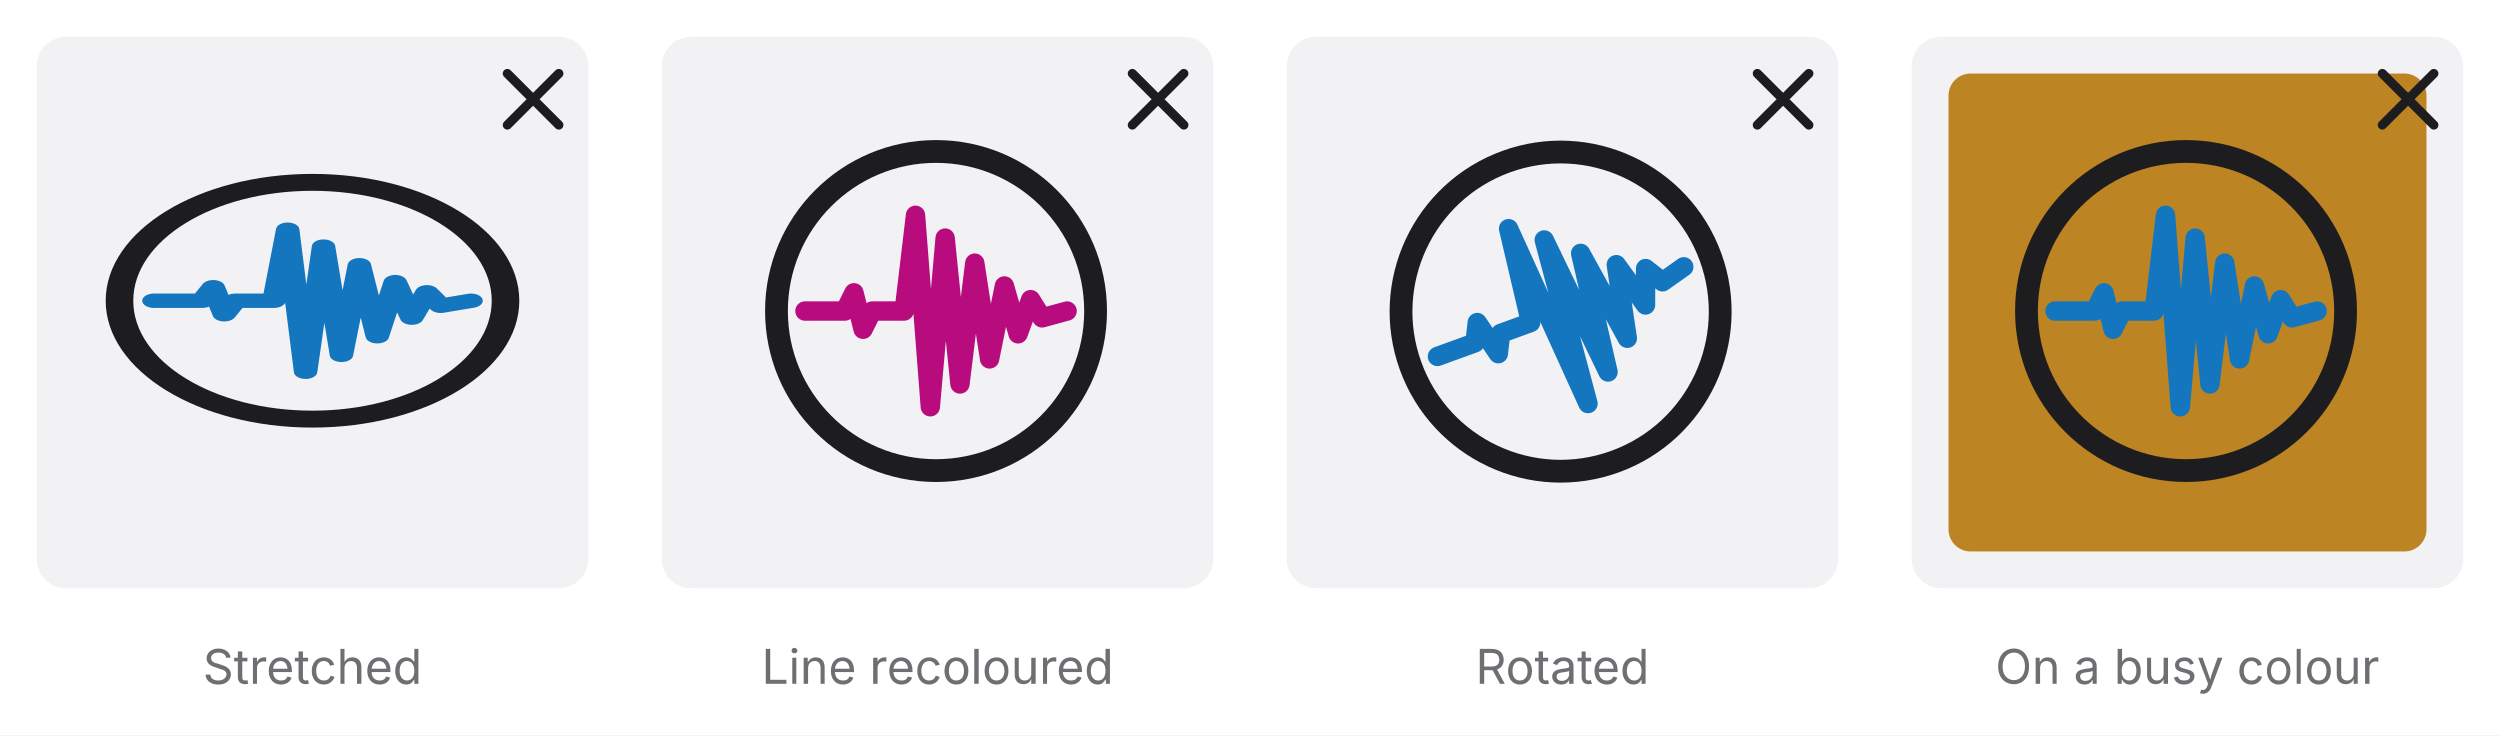
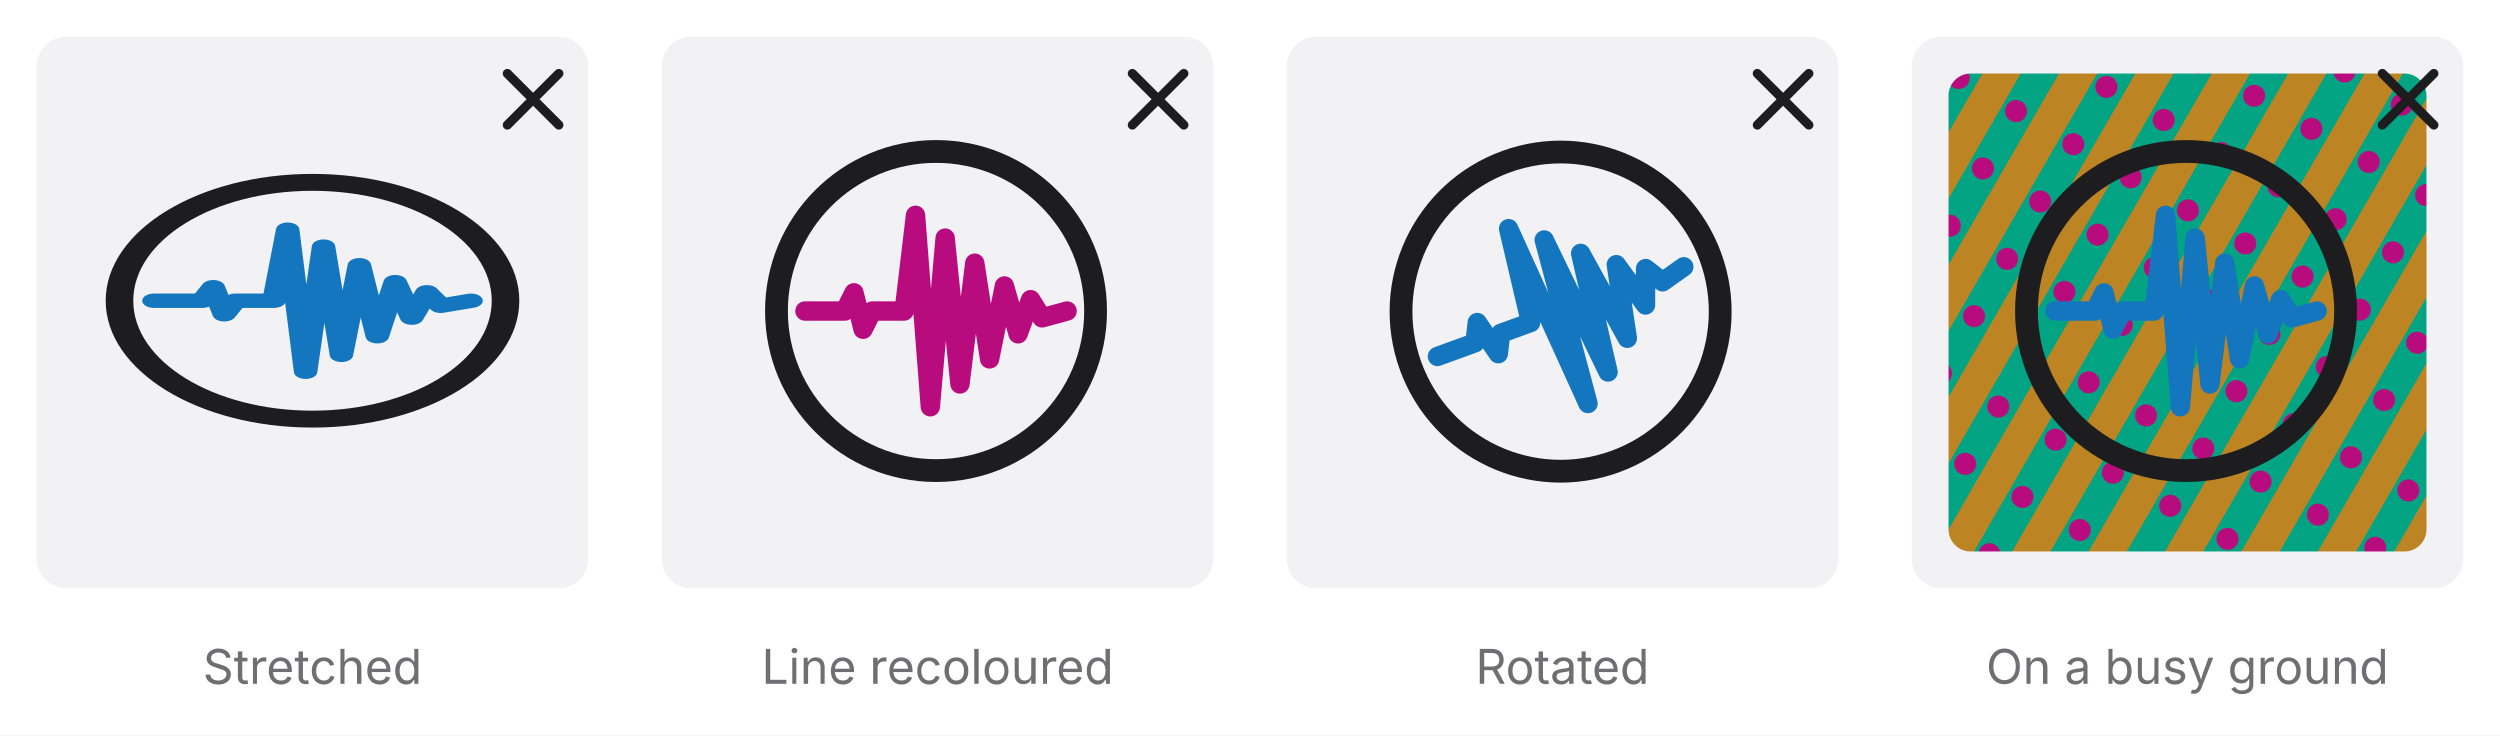
<svg xmlns="http://www.w3.org/2000/svg" viewBox="0 0 680 200" width="680" height="200" role="img" aria-label="Four things not to do with the mark">
  <rect width="680" height="200" fill="#ffffff" />
  <rect x="10" y="10" width="150" height="150" rx="8" fill="#f2f2f5" />
  <g transform="translate(25 45) scale(3.75 2.3)">
    <circle cx="16" cy="16" r="14" fill="none" stroke="#1d1d1f" stroke-width="2" />
    <polyline points="4.5,16 8,16 8.8,14.4 9.6,17.6 10.4,16 13.2,16 14.2,7.6 15.5,24.4 16.8,9.6 18.1,22.4 19.4,11.8 20.7,20.2 22,13.8 23.2,18 24.3,15 25.3,16.6 27.5,16" fill="none" stroke="#1476bf" stroke-width="1.7" stroke-linejoin="round" stroke-linecap="round" />
  </g>
  <path d="M138 20l14 14m0-14l-14 14" stroke="#1d1d1f" stroke-width="2.5" stroke-linecap="round" />
  <path d="M59.4 186.2C61.5 186.2 62.8 185 62.8 183.4C62.8 181.7 61.1 181.1 60.1 180.8L59.2 180.5C58.5 180.4 57.4 180 57.4 179C57.4 178.1 58.2 177.5 59.4 177.5C60.5 177.5 61.4 178 61.5 178.9H62.7C62.6 177.5 61.3 176.4 59.4 176.4C57.6 176.4 56.2 177.5 56.2 179.1C56.2 180.3 57.1 181.1 58.6 181.5L59.7 181.9C60.8 182.2 61.6 182.5 61.6 183.4C61.6 184.4 60.6 185.1 59.4 185.1C58.2 185.1 57.3 184.6 57.2 183.5H55.9C56 185.1 57.3 186.2 59.4 186.2ZM67.3 178.9H65.9V177.2H64.7V178.9H63.7V179.9H64.7V184.2C64.7 185.4 65.4 186.1 66.7 186.1C67 186.1 67.3 186 67.5 186L67.3 185C67.1 185 66.8 185.1 66.7 185.1C66.1 185.1 65.9 184.8 65.9 184.2V179.9H67.3ZM68.8 186H69.9V181.6C69.9 180.6 70.7 179.9 71.7 179.9C72 179.9 72.3 180 72.4 180V178.8C72.2 178.8 72 178.8 71.8 178.8C71 178.8 70.2 179.3 70 180H69.9V178.9H68.8ZM76.4 186.2C77.9 186.2 79 185.4 79.3 184.3L78.2 184C77.9 184.8 77.3 185.1 76.4 185.1C75.2 185.1 74.3 184.3 74.3 182.8H79.4V182.4C79.4 179.7 77.8 178.8 76.3 178.8C74.4 178.8 73.1 180.3 73.1 182.5C73.1 184.7 74.4 186.2 76.4 186.2ZM74.3 181.9C74.3 180.8 75.1 179.8 76.3 179.8C77.5 179.8 78.1 180.7 78.2 181.9ZM83.8 178.9H82.4V177.2H81.2V178.9H80.2V179.9H81.2V184.2C81.2 185.4 82 186.1 83.2 186.1C83.5 186.1 83.8 186 84 186L83.8 185C83.6 185 83.4 185.1 83.2 185.1C82.6 185.1 82.4 184.8 82.4 184.2V179.9H83.8ZM88.1 186.2C89.4 186.2 90.6 185.4 91 184.1L89.9 183.8C89.7 184.6 89 185.1 88.1 185.1C86.6 185.1 86 183.9 86 182.5C86 181.1 86.6 179.8 88.1 179.8C89 179.8 89.6 180.4 89.8 181.1L90.9 180.8C90.5 179.5 89.4 178.8 88.1 178.8C86.1 178.8 84.8 180.3 84.8 182.5C84.8 184.7 86.1 186.2 88.1 186.2ZM93.7 181.7C93.7 180.5 94.5 179.8 95.5 179.8C96.5 179.8 97.1 180.5 97.1 181.6V186H98.3V181.5C98.3 179.7 97.3 178.8 95.9 178.8C94.9 178.8 94.2 179.2 93.7 180.1V176.5H92.6V186H93.7ZM103.3 186.2C104.7 186.2 105.8 185.4 106.1 184.3L105 184C104.7 184.8 104.1 185.1 103.3 185.1C102 185.1 101.1 184.3 101.1 182.8H106.2V182.4C106.2 179.7 104.6 178.8 103.1 178.8C101.2 178.8 99.9 180.3 99.9 182.5C99.9 184.7 101.2 186.2 103.3 186.2ZM101.1 181.9C101.2 180.8 101.9 179.8 103.1 179.8C104.3 179.8 105 180.7 105.1 181.9ZM110.5 186.2C111.9 186.2 112.3 185.3 112.6 184.9H112.7V186H113.8V176.5H112.7V180H112.6C112.3 179.7 111.9 178.8 110.5 178.8C108.8 178.8 107.5 180.2 107.5 182.5C107.5 184.7 108.7 186.2 110.5 186.2ZM110.7 185.1C109.4 185.1 108.7 183.9 108.7 182.5C108.7 181 109.3 179.8 110.7 179.8C112 179.8 112.7 180.9 112.7 182.5C112.7 184 112 185.1 110.7 185.1Z" fill="#6e6e73" />
  <rect x="180" y="10" width="150" height="150" rx="8" fill="#f2f2f5" />
  <g transform="translate(205 35) scale(3.1)">
    <circle cx="16" cy="16" r="14" fill="none" stroke="#1d1d1f" stroke-width="2" />
    <polyline points="4.5,16 8,16 8.8,14.4 9.6,17.6 10.4,16 13.2,16 14.2,7.6 15.5,24.4 16.8,9.6 18.1,22.4 19.4,11.8 20.7,20.2 22,13.8 23.2,18 24.3,15 25.3,16.6 27.5,16" fill="none" stroke="#b80c7e" stroke-width="1.7" stroke-linejoin="round" stroke-linecap="round" />
  </g>
  <path d="M308 20l14 14m0-14l-14 14" stroke="#1d1d1f" stroke-width="2.5" stroke-linecap="round" />
  <path d="M208.3 186H213.9V184.9H209.5V176.5H208.3ZM215.5 186H216.6V178.9H215.5ZM216.1 177.7C216.5 177.7 216.9 177.4 216.9 177C216.9 176.6 216.5 176.2 216.1 176.2C215.6 176.2 215.3 176.6 215.3 177C215.3 177.4 215.6 177.7 216.1 177.7ZM219.8 181.7C219.8 180.5 220.5 179.8 221.6 179.8C222.6 179.8 223.2 180.5 223.2 181.6V186H224.3V181.5C224.3 179.7 223.3 178.8 221.9 178.8C221 178.8 220.2 179.2 219.7 180.2L219.7 178.9H218.6V186H219.8ZM229.3 186.2C230.7 186.2 231.8 185.4 232.1 184.3L231 184C230.8 184.8 230.1 185.1 229.3 185.1C228 185.1 227.2 184.3 227.1 182.8H232.3V182.4C232.3 179.7 230.7 178.8 229.2 178.8C227.2 178.8 226 180.3 226 182.5C226 184.7 227.2 186.2 229.3 186.2ZM227.1 181.9C227.2 180.8 227.9 179.8 229.2 179.8C230.3 179.8 231 180.7 231.1 181.9ZM237.5 186H238.7V181.6C238.7 180.6 239.4 179.9 240.5 179.9C240.8 179.9 241.1 180 241.1 180V178.8C241 178.8 240.7 178.8 240.6 178.8C239.7 178.8 239 179.3 238.7 180H238.7V178.9H237.5ZM245.2 186.2C246.7 186.2 247.7 185.4 248.1 184.3L246.9 184C246.7 184.8 246.1 185.1 245.2 185.1C244 185.1 243.1 184.3 243 182.8H248.2V182.4C248.2 179.7 246.6 178.8 245.1 178.8C243.1 178.8 241.9 180.3 241.9 182.5C241.9 184.7 243.2 186.2 245.2 186.2ZM243 181.9C243.1 180.8 243.9 179.8 245.1 179.8C246.2 179.8 246.9 180.7 247 181.9ZM252.7 186.2C254.1 186.2 255.2 185.4 255.6 184.1L254.5 183.8C254.3 184.6 253.6 185.1 252.7 185.1C251.3 185.1 250.6 183.9 250.6 182.5C250.6 181.1 251.3 179.8 252.7 179.8C253.6 179.8 254.3 180.4 254.5 181.1L255.6 180.8C255.2 179.5 254.1 178.8 252.7 178.8C250.8 178.8 249.5 180.3 249.5 182.5C249.5 184.7 250.8 186.2 252.7 186.2ZM260.1 186.2C262.1 186.2 263.4 184.7 263.4 182.5C263.4 180.3 262.1 178.8 260.1 178.8C258.2 178.8 256.9 180.3 256.9 182.5C256.9 184.7 258.2 186.2 260.1 186.2ZM260.1 185.1C258.7 185.1 258.1 183.9 258.1 182.5C258.1 181.1 258.7 179.8 260.1 179.8C261.6 179.8 262.2 181.1 262.2 182.5C262.2 183.9 261.6 185.1 260.1 185.1ZM266.2 176.5H265V186H266.2ZM271.1 186.2C273 186.2 274.3 184.7 274.3 182.5C274.3 180.3 273 178.8 271.1 178.8C269.1 178.8 267.8 180.3 267.8 182.5C267.8 184.7 269.1 186.2 271.1 186.2ZM271.1 185.1C269.6 185.1 269 183.9 269 182.5C269 181.1 269.6 179.8 271.1 179.8C272.5 179.8 273.2 181.1 273.2 182.5C273.2 183.9 272.5 185.1 271.1 185.1ZM278.4 186.1C279.3 186.1 280.1 185.7 280.5 184.7V186H281.7V178.9H280.5V183.2C280.5 184.4 279.7 185.1 278.7 185.1C277.7 185.1 277.1 184.4 277.1 183.3V178.9H276V183.4C276 185.2 276.9 186.1 278.4 186.1ZM283.7 186H284.8V181.6C284.8 180.6 285.5 179.9 286.6 179.9C286.9 179.9 287.2 180 287.3 180V178.8C287.1 178.8 286.8 178.8 286.7 178.8C285.8 178.8 285.1 179.3 284.8 180H284.8V178.9H283.7ZM291.3 186.2C292.8 186.2 293.8 185.4 294.2 184.3L293.1 184C292.8 184.8 292.2 185.1 291.3 185.1C290.1 185.1 289.2 184.3 289.1 182.8H294.3V182.4C294.3 179.7 292.7 178.8 291.2 178.8C289.2 178.8 288 180.3 288 182.5C288 184.7 289.3 186.2 291.3 186.2ZM289.2 181.9C289.2 180.8 290 179.8 291.2 179.8C292.4 179.8 293 180.7 293.1 181.9ZM298.6 186.2C299.9 186.2 300.4 185.3 300.6 184.9H300.8V186H301.9V176.5H300.7V180H300.6C300.4 179.7 300 178.8 298.6 178.8C296.8 178.8 295.6 180.2 295.6 182.5C295.6 184.7 296.8 186.2 298.6 186.2ZM298.7 185.1C297.4 185.1 296.7 183.9 296.7 182.5C296.7 181 297.4 179.8 298.7 179.8C300.1 179.8 300.7 180.9 300.7 182.5C300.7 184 300 185.1 298.7 185.1Z" fill="#6e6e73" />
  <rect x="350" y="10" width="150" height="150" rx="8" fill="#f2f2f5" />
  <g transform="translate(375 35) rotate(-20 50 50) scale(3.1)">
    <circle cx="16" cy="16" r="14" fill="none" stroke="#1d1d1f" stroke-width="2" />
    <polyline points="4.5,16 8,16 8.8,14.4 9.6,17.6 10.4,16 13.2,16 14.2,7.6 15.5,24.4 16.8,9.6 18.1,22.4 19.4,11.8 20.7,20.2 22,13.8 23.2,18 24.3,15 25.3,16.6 27.5,16" fill="none" stroke="#1476bf" stroke-width="1.7" stroke-linejoin="round" stroke-linecap="round" />
  </g>
  <path d="M478 20l14 14m0-14l-14 14" stroke="#1d1d1f" stroke-width="2.5" stroke-linecap="round" />
  <path d="M402.5 186H403.7V182.3H405.8C405.8 182.3 405.9 182.3 406 182.3L408 186H409.3L407.2 182.1C408.4 181.7 409 180.7 409 179.5C409 177.8 408 176.5 405.8 176.5H402.5ZM403.7 181.3V177.6H405.7C407.2 177.6 407.8 178.3 407.8 179.5C407.8 180.6 407.2 181.3 405.7 181.3ZM413.4 186.2C415.4 186.2 416.7 184.7 416.7 182.5C416.7 180.3 415.4 178.8 413.4 178.8C411.5 178.8 410.2 180.3 410.2 182.5C410.2 184.7 411.5 186.2 413.4 186.2ZM413.4 185.1C412 185.1 411.4 183.9 411.4 182.5C411.4 181.1 412 179.8 413.4 179.8C414.9 179.8 415.5 181.1 415.5 182.5C415.5 183.9 414.9 185.1 413.4 185.1ZM421.1 178.9H419.7V177.2H418.5V178.9H417.5V179.9H418.5V184.2C418.5 185.4 419.3 186.1 420.5 186.1C420.8 186.1 421.1 186 421.3 186L421.1 185C420.9 185 420.7 185.1 420.5 185.1C419.9 185.1 419.7 184.8 419.7 184.2V179.9H421.1ZM424.7 186.2C425.9 186.2 426.5 185.5 426.8 185H426.8V186H428V181.3C428 179.1 426.3 178.8 425.3 178.8C424.2 178.8 423 179.2 422.4 180.5L423.5 180.9C423.8 180.4 424.3 179.8 425.3 179.8C426.3 179.8 426.8 180.3 426.8 181.2V181.2C426.8 181.8 426.3 181.7 425 181.9C423.7 182.1 422.2 182.4 422.2 184C422.2 185.4 423.3 186.2 424.7 186.2ZM424.8 185.2C424 185.2 423.4 184.8 423.4 184C423.4 183.2 424.1 183 424.9 182.9C425.4 182.8 426.6 182.7 426.8 182.5V183.4C426.8 184.3 426.1 185.2 424.8 185.2ZM432.8 178.9H431.3V177.2H430.2V178.9H429.1V179.9H430.2V184.2C430.2 185.4 430.9 186.1 432.1 186.1C432.4 186.1 432.7 186 433 186L432.7 185C432.5 185 432.3 185.1 432.1 185.1C431.5 185.1 431.3 184.8 431.3 184.2V179.9H432.8ZM437.1 186.2C438.5 186.2 439.6 185.4 439.9 184.3L438.8 184C438.5 184.8 437.9 185.1 437.1 185.1C435.8 185.1 435 184.3 434.9 182.8H440V182.4C440 179.7 438.4 178.8 436.9 178.8C435 178.8 433.7 180.3 433.7 182.5C433.7 184.7 435 186.2 437.1 186.2ZM434.9 181.9C435 180.8 435.7 179.8 436.9 179.8C438.1 179.8 438.8 180.7 438.9 181.9ZM444.3 186.2C445.7 186.2 446.2 185.3 446.4 184.9H446.5V186H447.6V176.5H446.5V180H446.4C446.2 179.7 445.7 178.8 444.3 178.8C442.6 178.8 441.3 180.2 441.3 182.5C441.3 184.7 442.6 186.2 444.3 186.2ZM444.5 185.1C443.2 185.1 442.5 183.9 442.5 182.5C442.5 181 443.2 179.8 444.5 179.8C445.8 179.8 446.5 180.9 446.5 182.5C446.5 184 445.8 185.1 444.5 185.1Z" fill="#6e6e73" />
+   <defs>
+     <pattern id="busy" width="18" height="18" patternUnits="userSpaceOnUse" patternTransform="rotate(30)">
+       <rect width="18" height="18" fill="#bc8422" />
+       <rect width="9" height="18" fill="#03a483" />
+       <circle cx="4" cy="4" r="3" fill="#b80c7e" />
+     </pattern>
+   </defs>
  <rect x="520" y="10" width="150" height="150" rx="8" fill="#f2f2f5" />
-   <rect x="530" y="20" width="130" height="130" rx="6" fill="#bc8422" />
+   <rect x="530" y="20" width="130" height="130" rx="6" fill="url(#busy)" />
  <g transform="translate(545 35) scale(3.1)">
    <circle cx="16" cy="16" r="14" fill="none" stroke="#1d1d1f" stroke-width="2" />
    <polyline points="4.5,16 8,16 8.8,14.4 9.6,17.6 10.4,16 13.2,16 14.2,7.6 15.5,24.4 16.8,9.6 18.1,22.4 19.4,11.8 20.7,20.2 22,13.8 23.2,18 24.3,15 25.3,16.6 27.5,16" fill="none" stroke="#1476bf" stroke-width="1.7" stroke-linejoin="round" stroke-linecap="round" />
  </g>
  <path d="M648 20l14 14m0-14l-14 14" stroke="#1d1d1f" stroke-width="2.5" stroke-linecap="round" />
-   <path d="M547.8 186.1C550.2 186.1 551.9 184.3 551.9 181.3C551.9 178.3 550.2 176.4 547.8 176.4C545.3 176.4 543.5 178.3 543.5 181.3C543.5 184.3 545.3 186.1 547.8 186.1ZM547.8 185C546.1 185 544.7 183.7 544.7 181.3C544.7 178.9 546.1 177.5 547.8 177.5C549.4 177.5 550.8 178.8 550.8 181.3C550.8 183.7 549.4 185 547.8 185ZM554.9 181.7C554.9 180.5 555.6 179.8 556.7 179.8C557.6 179.8 558.3 180.5 558.3 181.6V186H559.4V181.5C559.4 179.7 558.4 178.8 557 178.8C556 178.8 555.3 179.2 554.8 180.2L554.8 178.9H553.7V186H554.9ZM567 186.2C568.2 186.2 568.9 185.5 569.1 185H569.2V186H570.3V181.3C570.3 179.1 568.6 178.8 567.7 178.8C566.6 178.8 565.4 179.2 564.8 180.5L565.9 180.9C566.1 180.4 566.7 179.8 567.7 179.8C568.7 179.8 569.2 180.3 569.2 181.2V181.2C569.2 181.8 568.6 181.7 567.4 181.9C566.1 182.1 564.6 182.4 564.6 184C564.6 185.4 565.7 186.2 567 186.2ZM567.2 185.2C566.4 185.2 565.8 184.8 565.8 184C565.8 183.2 566.5 183 567.3 182.9C567.8 182.8 569 182.7 569.2 182.5V183.4C569.2 184.3 568.5 185.2 567.2 185.2ZM579.3 186.2C581.1 186.2 582.3 184.7 582.3 182.5C582.3 180.2 581.1 178.8 579.3 178.8C577.9 178.8 577.5 179.7 577.2 180H577.2V176.5H576V186H577.1V184.9H577.2C577.5 185.3 578 186.2 579.3 186.2ZM579.1 185.1C577.8 185.1 577.1 184 577.1 182.5C577.1 180.9 577.8 179.8 579.1 179.8C580.5 179.8 581.1 181 581.1 182.5C581.1 183.9 580.5 185.1 579.1 185.1ZM586.4 186.1C587.3 186.1 588.1 185.7 588.5 184.7V186H589.7V178.9H588.5V183.2C588.5 184.4 587.7 185.1 586.7 185.1C585.7 185.1 585.1 184.4 585.1 183.3V178.9H584V183.4C584 185.2 584.9 186.1 586.4 186.1ZM594.1 186.2C595.7 186.2 596.9 185.2 596.9 184C596.9 183 596.3 182.4 595 182.1L593.9 181.8C593.1 181.6 592.7 181.3 592.7 180.8C592.7 180.2 593.3 179.8 594.2 179.8C595.1 179.8 595.5 180.3 595.7 180.8L596.7 180.5C596.4 179.5 595.6 178.8 594.2 178.8C592.7 178.8 591.6 179.7 591.6 180.9C591.6 181.9 592.2 182.5 593.5 182.8L594.6 183.1C595.3 183.3 595.7 183.6 595.7 184.1C595.7 184.7 595 185.1 594.1 185.1C593.2 185.1 592.6 184.8 592.4 184L591.3 184.3C591.6 185.5 592.6 186.2 594.1 186.2ZM598.4 188.6C598.5 188.6 598.8 188.7 599.2 188.7C600.2 188.7 600.9 188.2 601.4 187.1L604.5 178.9H603.2L601.7 183.1C601.5 183.7 601.3 184.3 601.2 184.9C601 184.3 600.8 183.7 600.6 183.1L599.1 178.9H597.9L600.6 186L600.4 186.6C600 187.6 599.5 187.8 598.8 187.6L598.7 187.6ZM612.4 186.2C613.8 186.2 614.9 185.4 615.3 184.1L614.2 183.8C614 184.6 613.3 185.1 612.4 185.1C611 185.1 610.3 183.9 610.3 182.5C610.3 181.1 611 179.8 612.4 179.8C613.3 179.8 613.9 180.4 614.1 181.1L615.2 180.8C614.9 179.5 613.7 178.8 612.4 178.8C610.4 178.8 609.1 180.3 609.1 182.5C609.1 184.7 610.4 186.2 612.4 186.2ZM619.8 186.2C621.7 186.2 623 184.7 623 182.5C623 180.3 621.7 178.8 619.8 178.8C617.9 178.8 616.6 180.3 616.6 182.5C616.6 184.7 617.9 186.2 619.8 186.2ZM619.8 185.1C618.4 185.1 617.7 183.9 617.7 182.5C617.7 181.1 618.4 179.8 619.8 179.8C621.2 179.8 621.9 181.1 621.9 182.5C621.9 183.9 621.2 185.1 619.8 185.1ZM625.8 176.5H624.7V186H625.8ZM630.7 186.2C632.7 186.2 634 184.7 634 182.5C634 180.3 632.7 178.8 630.7 178.8C628.8 178.8 627.5 180.3 627.5 182.5C627.5 184.7 628.8 186.2 630.7 186.2ZM630.7 185.1C629.3 185.1 628.7 183.9 628.7 182.5C628.7 181.1 629.3 179.8 630.7 179.8C632.2 179.8 632.8 181.1 632.8 182.5C632.8 183.9 632.2 185.1 630.7 185.1ZM638.1 186.1C639 186.1 639.8 185.7 640.2 184.7V186H641.3V178.9H640.2V183.2C640.2 184.4 639.4 185.1 638.4 185.1C637.4 185.1 636.8 184.4 636.8 183.3V178.9H635.6V183.4C635.6 185.2 636.6 186.1 638.1 186.1ZM643.3 186H644.5V181.6C644.5 180.6 645.2 179.9 646.2 179.9C646.6 179.9 646.9 180 646.9 180V178.8C646.8 178.8 646.5 178.8 646.4 178.8C645.5 178.8 644.8 179.3 644.5 180H644.4V178.9H643.3Z" fill="#6e6e73" />
+   <path d="M545.2 186.1C547.7 186.1 549.4 184.3 549.4 181.3C549.4 178.3 547.7 176.4 545.2 176.4C542.8 176.4 541 178.3 541 181.3C541 184.3 542.8 186.1 545.2 186.1ZM545.2 185C543.5 185 542.2 183.7 542.2 181.3C542.2 178.9 543.5 177.5 545.2 177.5C546.9 177.5 548.3 178.8 548.3 181.3C548.3 183.7 546.9 185 545.2 185ZM552.3 181.7C552.3 180.5 553.1 179.8 554.1 179.8C555.1 179.8 555.7 180.5 555.7 181.6V186H556.9V181.5C556.9 179.7 555.9 178.8 554.5 178.8C553.5 178.8 552.8 179.2 552.3 180.2L552.3 178.9H551.2V186H552.3ZM564.5 186.2C565.7 186.2 566.4 185.5 566.6 185H566.7V186H567.8V181.3C567.8 179.1 566.1 178.8 565.2 178.8C564.1 178.8 562.9 179.2 562.3 180.5L563.4 180.9C563.6 180.4 564.2 179.8 565.2 179.8C566.2 179.8 566.7 180.3 566.7 181.2V181.2C566.7 181.8 566.1 181.7 564.9 181.9C563.6 182.1 562.1 182.4 562.1 184C562.1 185.4 563.2 186.2 564.5 186.2ZM564.7 185.2C563.9 185.2 563.3 184.8 563.3 184C563.3 183.2 564 183 564.8 182.9C565.3 182.8 566.5 182.7 566.7 182.5V183.4C566.7 184.3 566 185.2 564.7 185.2ZM576.8 186.2C578.6 186.2 579.8 184.7 579.8 182.5C579.8 180.2 578.6 178.8 576.8 178.8C575.4 178.8 575 179.7 574.7 180H574.6V176.5H573.5V186H574.6V184.9H574.7C575 185.3 575.4 186.2 576.8 186.2ZM576.6 185.1C575.3 185.1 574.6 184 574.6 182.5C574.6 180.9 575.3 179.8 576.6 179.8C578 179.8 578.6 181 578.6 182.5C578.6 183.9 577.9 185.1 576.6 185.1ZM583.9 186.1C584.8 186.1 585.6 185.7 586 184.7V186H587.1V178.9H586V183.2C586 184.4 585.2 185.1 584.2 185.1C583.2 185.1 582.6 184.4 582.6 183.3V178.9H581.5V183.4C581.5 185.2 582.4 186.1 583.9 186.1ZM591.6 186.2C593.2 186.2 594.4 185.2 594.4 184C594.4 183 593.8 182.4 592.5 182.1L591.4 181.8C590.6 181.6 590.2 181.3 590.2 180.8C590.2 180.2 590.8 179.8 591.7 179.8C592.6 179.8 593 180.3 593.2 180.8L594.2 180.5C593.9 179.5 593.1 178.8 591.7 178.8C590.2 178.8 589 179.7 589 180.9C589 181.9 589.7 182.5 590.9 182.8L592.1 183.1C592.8 183.3 593.2 183.6 593.2 184.1C593.2 184.7 592.5 185.1 591.5 185.1C590.7 185.1 590.1 184.8 589.9 184L588.8 184.3C589.1 185.5 590.1 186.2 591.6 186.2ZM595.9 188.6C596 188.6 596.3 188.7 596.7 188.7C597.7 188.7 598.4 188.2 598.8 187.1L602 178.9H600.7L599.2 183.1C599 183.7 598.8 184.3 598.7 184.9C598.5 184.3 598.3 183.7 598.1 183.1L596.6 178.9H595.3L598.1 186L597.9 186.6C597.5 187.6 597 187.8 596.3 187.6L596.2 187.6ZM609.8 188.8C611.6 188.8 612.9 188 612.9 186.2V178.9H611.8V180H611.7C611.5 179.7 611 178.8 609.6 178.8C607.9 178.8 606.6 180.2 606.6 182.4C606.6 184.6 607.9 185.9 609.6 185.9C611 185.9 611.4 185.1 611.7 184.7H611.8V186.1C611.8 187.3 611 187.8 609.8 187.8C608.6 187.8 608.1 187.2 607.9 186.8L606.9 187.4C607.4 188.1 608.3 188.8 609.8 188.8ZM609.8 184.9C608.5 184.9 607.8 183.9 607.8 182.4C607.8 181 608.5 179.8 609.8 179.8C611.1 179.8 611.8 180.9 611.8 182.4C611.8 183.9 611.1 184.9 609.8 184.9ZM614.9 186H616.1V181.6C616.1 180.6 616.8 179.9 617.9 179.9C618.2 179.9 618.5 180 618.5 180V178.8C618.4 178.8 618.1 178.8 618 178.8C617.1 178.8 616.4 179.3 616.1 180H616V178.9H614.9ZM622.5 186.2C624.4 186.2 625.8 184.7 625.8 182.5C625.8 180.3 624.4 178.8 622.5 178.8C620.6 178.8 619.3 180.3 619.3 182.5C619.3 184.7 620.6 186.2 622.5 186.2ZM622.5 185.1C621.1 185.1 620.4 183.9 620.4 182.5C620.4 181.1 621.1 179.8 622.5 179.8C623.9 179.8 624.6 181.1 624.6 182.5C624.6 183.9 623.9 185.1 622.5 185.1ZM629.8 186.1C630.8 186.1 631.5 185.7 632 184.7V186H633.1V178.9H631.9V183.2C631.9 184.4 631.2 185.1 630.2 185.1C629.2 185.1 628.6 184.4 628.6 183.3V178.9H627.4V183.4C627.4 185.2 628.4 186.1 629.8 186.1ZM636.2 181.7C636.2 180.5 637 179.8 638 179.8C639 179.8 639.6 180.5 639.6 181.6V186H640.8V181.5C640.8 179.7 639.8 178.8 638.4 178.8C637.4 178.8 636.7 179.2 636.2 180.2L636.2 178.9H635.1V186H636.2ZM645.4 186.2C646.8 186.2 647.3 185.3 647.5 184.9H647.6V186H648.7V176.5H647.6V180H647.5C647.3 179.7 646.8 178.8 645.4 178.8C643.7 178.8 642.4 180.2 642.4 182.5C642.4 184.7 643.7 186.2 645.4 186.2ZM645.6 185.1C644.3 185.1 643.6 183.9 643.6 182.5C643.6 181 644.3 179.8 645.6 179.8C646.9 179.8 647.6 180.9 647.6 182.5C647.6 184 646.9 185.1 645.6 185.1Z" fill="#6e6e73" />
</svg>
